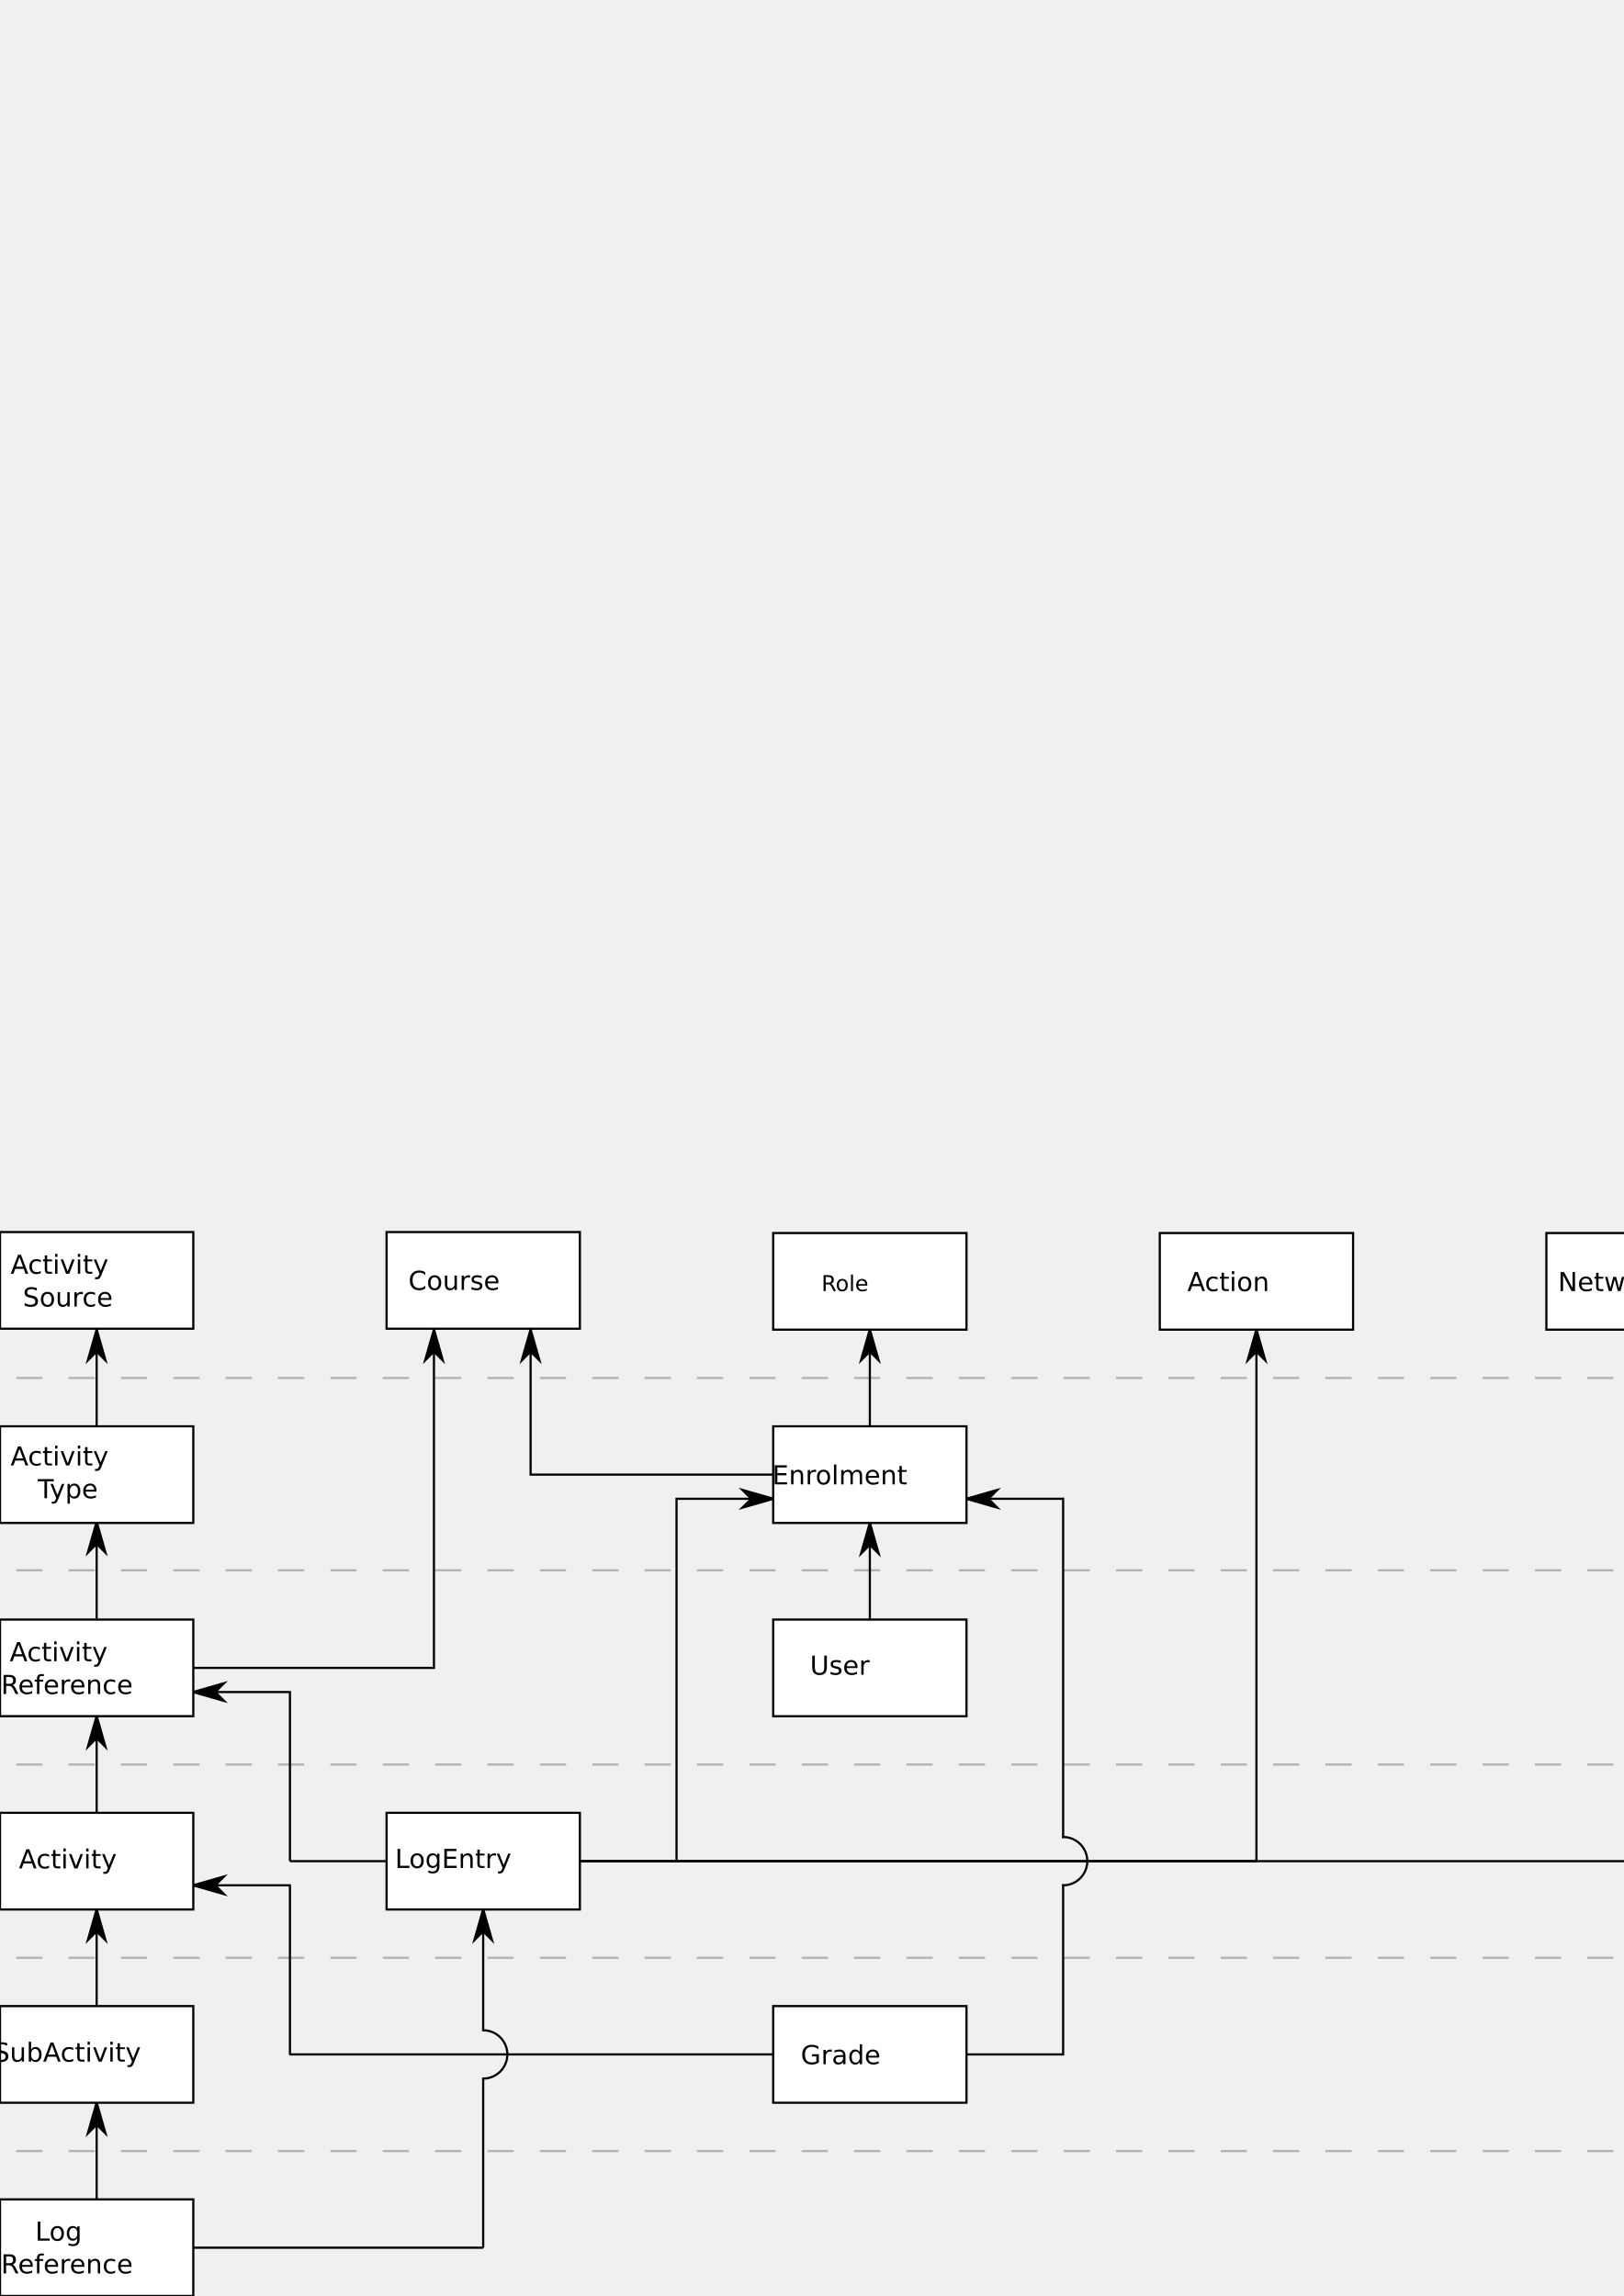
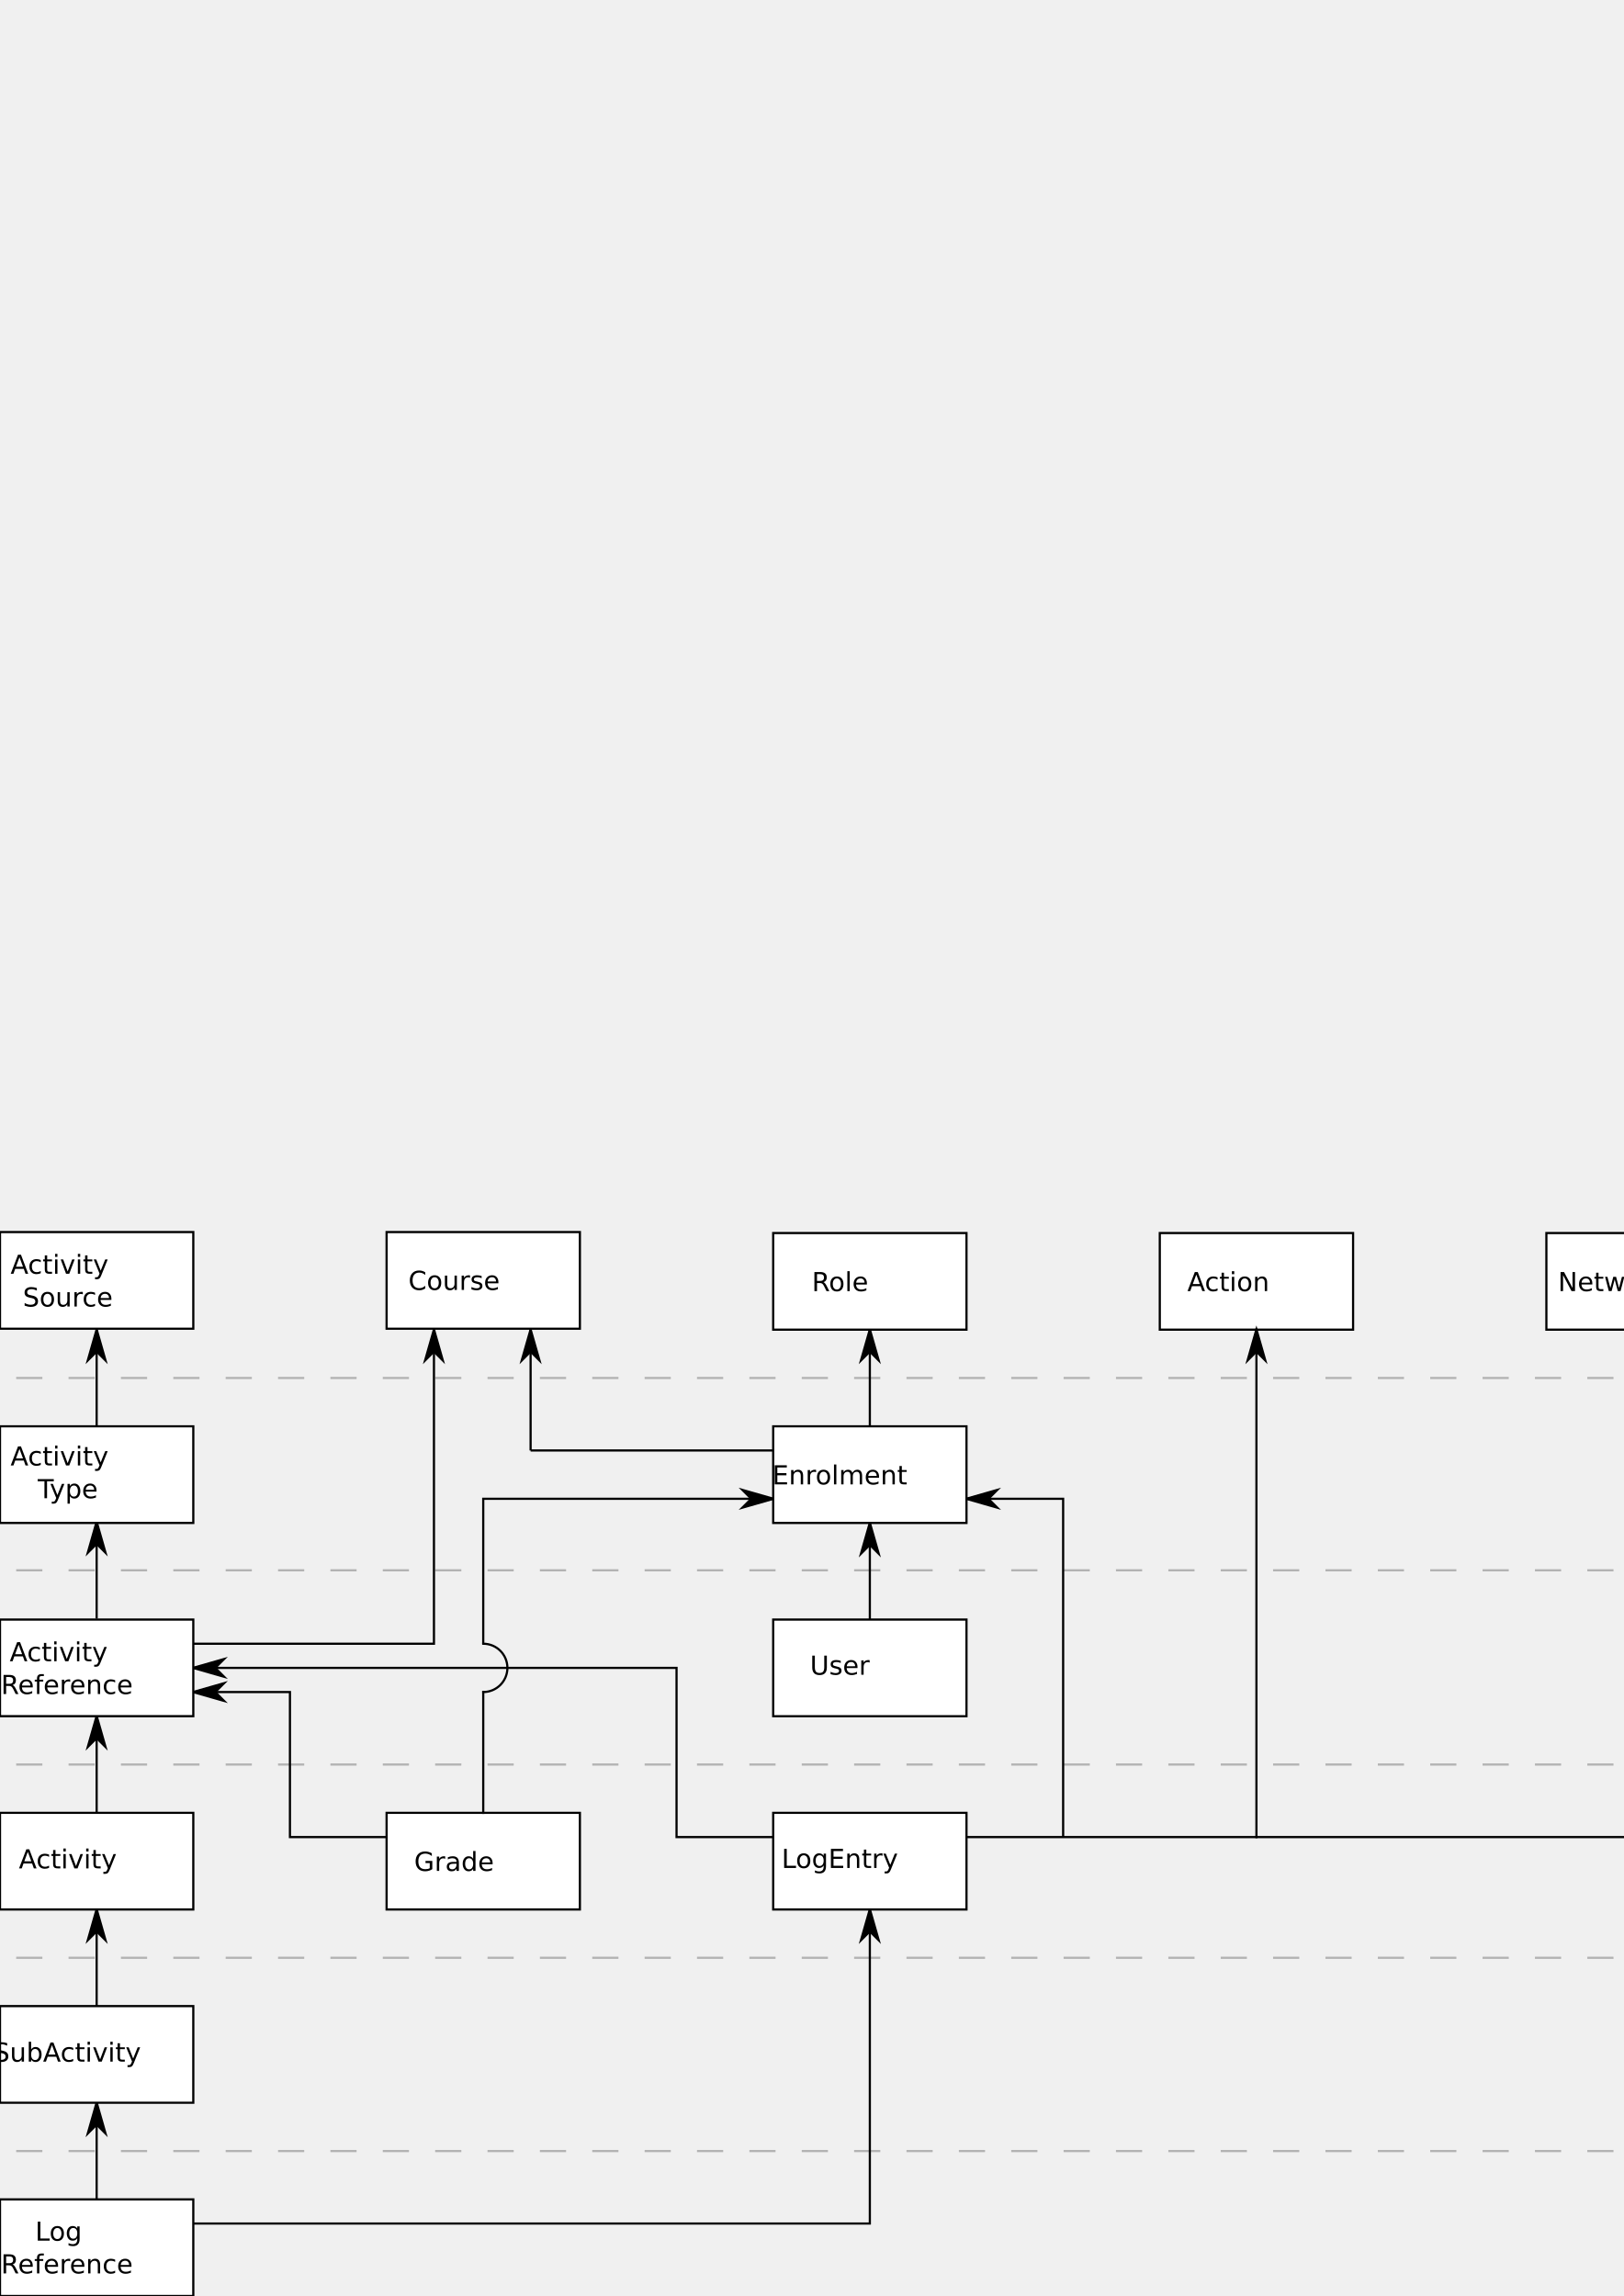
<svg xmlns="http://www.w3.org/2000/svg" width="744.094" height="1052.362" id="svg2" version="1.1">
  <defs id="defs4">
    <marker style="overflow:visible" id="marker7229" refX="0" refY="0" orient="auto">
      <g id="g7231" style="fill:#000000;stroke:#000000;stroke-opacity:1;fill-opacity:1" transform="translate(-13,0)">
        <circle id="circle7233" r="0.8" cy="0" cx="3" style="stroke:#000000;stroke-opacity:1;fill:#000000;fill-opacity:1" />
        <circle id="circle7235" r="0.8" cy="0" cx="6.5" style="stroke:#000000;stroke-opacity:1;fill:#000000;fill-opacity:1" />
        <circle id="circle7237" r="0.8" cy="0" cx="10" style="stroke:#000000;stroke-opacity:1;fill:#000000;fill-opacity:1" />
      </g>
    </marker>
    <marker style="overflow:visible" id="marker6846" refX="0" refY="0" orient="auto">
      <g id="g6848" style="fill:#000000;stroke:#000000;stroke-opacity:1;fill-opacity:1" transform="translate(-13,0)">
        <circle id="circle6850" r="0.8" cy="0" cx="3" style="stroke:#000000;stroke-opacity:1;fill:#000000;fill-opacity:1" />
        <circle id="circle6852" r="0.8" cy="0" cx="6.5" style="stroke:#000000;stroke-opacity:1;fill:#000000;fill-opacity:1" />
        <circle id="circle6854" r="0.8" cy="0" cx="10" style="stroke:#000000;stroke-opacity:1;fill:#000000;fill-opacity:1" />
      </g>
    </marker>
    <marker style="overflow:visible" id="InfiniteLineStart" refX="0" refY="0" orient="auto">
      <g id="g6574" style="fill:#000000;stroke:#000000;stroke-opacity:1;fill-opacity:1" transform="translate(-13,0)">
        <circle id="circle6576" r="0.8" cy="0" cx="3" style="stroke:#000000;stroke-opacity:1;fill:#000000;fill-opacity:1" />
        <circle id="circle6578" r="0.8" cy="0" cx="6.5" style="stroke:#000000;stroke-opacity:1;fill:#000000;fill-opacity:1" />
        <circle id="circle6580" r="0.8" cy="0" cx="10" style="stroke:#000000;stroke-opacity:1;fill:#000000;fill-opacity:1" />
      </g>
    </marker>
    <marker orient="auto" refY="0.0" refX="0.0" id="Arrow1Lend" style="overflow:visible;">
      <path id="path4468" d="M 0.0,0.0 L 5.0,-5.0 L -12.5,0.0 L 5.0,5.0 L 0.0,0.0 z " style="fill-rule:evenodd;stroke:#000000;stroke-width:1.0pt;" transform="scale(0.8) rotate(180) translate(12.5,0)" />
    </marker>
    <marker orient="auto" refY="0.0" refX="0.0" id="Arrow1Lstart" style="overflow:visible">
      <path id="path4465" d="M 0.0,0.0 L 5.0,-5.0 L -12.5,0.0 L 5.0,5.0 L 0.0,0.0 z " style="fill-rule:evenodd;stroke:#000000;stroke-width:1.0pt" transform="scale(0.8) translate(12.5,0)" />
    </marker>
    <marker orient="auto" refY="0" refX="0" id="Arrow1Lstart-2" style="overflow:visible">
      <path id="path4465-1" d="M 0,0 5,-5 -12.5,0 5,5 0,0 z" style="fill-rule:evenodd;stroke:#000000;stroke-width:1pt" transform="matrix(0.8,0,0,0.8,10,0)" />
    </marker>
    <marker orient="auto" refY="0" refX="0" id="Arrow1Lstart-5" style="overflow:visible">
      <path id="path4465-2" d="M 0,0 5,-5 -12.5,0 5,5 0,0 z" style="fill-rule:evenodd;stroke:#000000;stroke-width:1pt" transform="matrix(0.8,0,0,0.8,10,0)" />
    </marker>
    <marker orient="auto" refY="0" refX="0" id="Arrow1Lstart-9" style="overflow:visible">
      <path id="path4465-3" d="M 0,0 5,-5 -12.5,0 5,5 0,0 z" style="fill-rule:evenodd;stroke:#000000;stroke-width:1pt" transform="matrix(0.8,0,0,0.8,10,0)" />
    </marker>
    <marker orient="auto" refY="0" refX="0" id="Arrow1Lstart-1" style="overflow:visible">
      <path id="path4465-8" d="M 0,0 5,-5 -12.5,0 5,5 0,0 z" style="fill-rule:evenodd;stroke:#000000;stroke-width:1pt" transform="matrix(0.8,0,0,0.8,10,0)" />
    </marker>
    <marker orient="auto" refY="0" refX="0" id="Arrow1Lstart-6" style="overflow:visible">
      <path id="path4465-32" d="M 0,0 5,-5 -12.5,0 5,5 0,0 z" style="fill-rule:evenodd;stroke:#000000;stroke-width:1pt" transform="matrix(0.8,0,0,0.8,10,0)" />
    </marker>
    <marker orient="auto" refY="0" refX="0" id="Arrow1Lstart-16" style="overflow:visible">
      <path id="path4465-6" d="M 0,0 5,-5 -12.5,0 5,5 0,0 z" style="fill-rule:evenodd;stroke:#000000;stroke-width:1pt" transform="matrix(0.8,0,0,0.8,10,0)" />
    </marker>
    <marker orient="auto" refY="0" refX="0" id="Arrow1Lend-1" style="overflow:visible">
      <path id="path4468-4" d="M 0,0 5,-5 -12.5,0 5,5 0,0 z" style="fill-rule:evenodd;stroke:#000000;stroke-width:1pt" transform="matrix(-0.8,0,0,-0.8,-10,0)" />
    </marker>
    <marker orient="auto" refY="0" refX="0" id="Arrow1Lstart-69" style="overflow:visible">
      <path id="path4465-7" d="M 0,0 5,-5 -12.5,0 5,5 0,0 z" style="fill-rule:evenodd;stroke:#000000;stroke-width:1pt" transform="matrix(0.8,0,0,0.8,10,0)" />
    </marker>
    <marker orient="auto" refY="0" refX="0" id="Arrow1Lstart-16-8" style="overflow:visible">
      <path id="path4465-6-4" d="M 0,0 5,-5 -12.5,0 5,5 0,0 z" style="fill-rule:evenodd;stroke:#000000;stroke-width:1pt" transform="matrix(0.8,0,0,0.8,10,0)" />
    </marker>
    <marker orient="auto" refY="0" refX="0" id="Arrow1Lend-1-8" style="overflow:visible">
      <path id="path4468-4-3" d="M 0,0 5,-5 -12.5,0 5,5 0,0 z" style="fill-rule:evenodd;stroke:#000000;stroke-width:1pt" transform="matrix(-0.8,0,0,-0.8,-10,0)" />
    </marker>
    <marker orient="auto" refY="0" refX="0" id="Arrow1Lstart-16-8-3" style="overflow:visible">
      <path id="path4465-6-4-3" d="M 0,0 5,-5 -12.5,0 5,5 0,0 Z" style="fill-rule:evenodd;stroke:#000000;stroke-width:1pt" transform="matrix(0.8,0,0,0.8,10,0)" />
    </marker>
    <marker orient="auto" refY="0" refX="0" id="Arrow1Lend-1-8-3" style="overflow:visible">
      <path id="path4468-4-3-9" d="M 0,0 5,-5 -12.5,0 5,5 0,0 Z" style="fill-rule:evenodd;stroke:#000000;stroke-width:1pt" transform="matrix(-0.8,0,0,-0.8,-10,0)" />
    </marker>
    <marker orient="auto" refY="0" refX="0" id="Arrow1Lend-7" style="overflow:visible">
      <path id="path4468-2" d="M 0,0 5,-5 -12.5,0 5,5 0,0 Z" style="fill-rule:evenodd;stroke:#000000;stroke-width:1pt" transform="matrix(-0.8,0,0,-0.8,-10,0)" />
    </marker>
    <marker orient="auto" refY="0" refX="0" id="Arrow1Lstart-3" style="overflow:visible">
      <path id="path4465-30" d="M 0,0 5,-5 -12.5,0 5,5 0,0 Z" style="fill-rule:evenodd;stroke:#000000;stroke-width:1pt" transform="matrix(0.8,0,0,0.8,10,0)" />
    </marker>
    <marker orient="auto" refY="0" refX="0" id="Arrow1Lstart-16-8-7" style="overflow:visible">
      <path id="path4465-6-4-8" d="M 0,0 5,-5 -12.5,0 5,5 0,0 Z" style="fill-rule:evenodd;stroke:#000000;stroke-width:1pt" transform="matrix(0.8,0,0,0.8,10,0)" />
    </marker>
    <marker orient="auto" refY="0" refX="0" id="Arrow1Lend-1-7" style="overflow:visible">
      <path id="path4468-4-2" d="M 0,0 5,-5 -12.5,0 5,5 0,0 Z" style="fill-rule:evenodd;stroke:#000000;stroke-width:1pt" transform="matrix(-0.8,0,0,-0.8,-10,0)" />
    </marker>
    <marker orient="auto" refY="0" refX="0" id="Arrow1Lend-1-8-0" style="overflow:visible">
      <path id="path4468-4-3-1" d="M 0,0 5,-5 -12.5,0 5,5 0,0 Z" style="fill-rule:evenodd;stroke:#000000;stroke-width:1pt" transform="matrix(-0.8,0,0,-0.8,-10,0)" />
    </marker>
    <marker orient="auto" refY="0" refX="0" id="Arrow1Lend-8" style="overflow:visible">
      <path id="path4468-3" d="M 0,0 5,-5 -12.5,0 5,5 0,0 Z" style="fill-rule:evenodd;stroke:#000000;stroke-width:1pt" transform="matrix(-0.8,0,0,-0.8,-10,0)" />
    </marker>
    <marker orient="auto" refY="0" refX="0" id="Arrow1Lend-80" style="overflow:visible">
      <path id="path4468-31" d="M 0,0 5,-5 -12.5,0 5,5 0,0 Z" style="fill-rule:evenodd;stroke:#000000;stroke-width:1pt" transform="matrix(-0.8,0,0,-0.8,-10,0)" />
    </marker>
    <marker orient="auto" refY="0" refX="0" id="Arrow1Lend-6" style="overflow:visible">
      <path id="path4468-0" d="M 0,0 5,-5 -12.5,0 5,5 0,0 Z" style="fill-rule:evenodd;stroke:#000000;stroke-width:1pt" transform="matrix(-0.8,0,0,-0.8,-10,0)" />
    </marker>
    <marker orient="auto" refY="0" refX="0" id="Arrow1Lend-76" style="overflow:visible">
      <path id="path4468-9" d="M 0,0 5,-5 -12.5,0 5,5 0,0 Z" style="fill-rule:evenodd;stroke:#000000;stroke-width:1pt" transform="matrix(-0.8,0,0,-0.8,-10,0)" />
    </marker>
    <marker orient="auto" refY="0" refX="0" id="Arrow1Lend-805" style="overflow:visible">
      <path id="path4468-8" d="M 0,0 5,-5 -12.5,0 5,5 0,0 Z" style="fill-rule:evenodd;stroke:#000000;stroke-width:1pt" transform="matrix(-0.8,0,0,-0.8,-10,0)" />
    </marker>
    <marker orient="auto" refY="0" refX="0" id="Arrow1Lend-2" style="overflow:visible">
      <path id="path4468-45" d="M 0,0 5,-5 -12.5,0 5,5 0,0 Z" style="fill-rule:evenodd;stroke:#000000;stroke-width:1pt" transform="matrix(-0.8,0,0,-0.8,-10,0)" />
    </marker>
  </defs>
  <g id="layer1" transform="translate(0,-2.5390623e-6)">
    <flowRoot xml:space="preserve" id="flowRoot8780" style="fill:black;stroke:none;stroke-opacity:1;stroke-width:1px;stroke-linejoin:miter;stroke-linecap:butt;fill-opacity:1;font-family:Bitstream Vera Sans;font-style:normal;font-weight:normal;font-size:12px;line-height:125%;letter-spacing:0px;word-spacing:0px;-inkscape-font-specification:Bitstream Vera Sans;font-stretch:normal;font-variant:normal;text-anchor:middle;text-align:center">
      <flowRegion id="flowRegion8782">
        <rect id="rect8784" width="555" height="200.714" x="-32.143" y="338.791" />
      </flowRegion>
      <flowPara id="flowPara8786" />
    </flowRoot>
    <path style="fill:none;fill-rule:evenodd;stroke:#b3b3b3;stroke-width:1;stroke-linecap:butt;stroke-linejoin:miter;stroke-opacity:1;stroke-miterlimit:4;stroke-dasharray:12,12;stroke-dashoffset:0" d="m -88.583,631.594 885.827,0" id="path7221" />
    <path style="fill:none;fill-rule:evenodd;stroke:#000000;stroke-width:0.999;stroke-linecap:butt;stroke-linejoin:miter;stroke-miterlimit:4;stroke-dasharray:none;stroke-opacity:1;marker-end:url(#Arrow1Lend-805)" d="m 398.622,653.74 0,-44.291" id="path4079-6" />
-     <path style="fill:none;fill-rule:evenodd;stroke:#000000;stroke-width:1px;stroke-linecap:butt;stroke-linejoin:miter;stroke-opacity:1;marker-end:url(#Arrow1Lend)" d="m 354.331,675.886 -111.171,0 0,-66.437" id="path6166" />
    <path style="fill:none;fill-rule:evenodd;stroke:#b3b3b3;stroke-width:1;stroke-linecap:butt;stroke-linejoin:miter;stroke-opacity:1;stroke-miterlimit:4;stroke-dasharray:12,12;stroke-dashoffset:0" d="m -88.583,808.76 885.827,0" id="path7217" />
-     <path style="fill:none;fill-rule:evenodd;stroke:#000000;stroke-width:1px;stroke-linecap:butt;stroke-linejoin:miter;stroke-opacity:1;marker-end:url(#Arrow1Lend)" d="m 265.748,853.051 310.039,0 0,-243.602" id="path6312" />
    <g id="g3284" transform="translate(354.3307,-110.7284)">
      <rect y="675.886" x="-2.7485351e-06" height="44.291" width="88.583" id="rect3033-3-5" style="fill:#ffffff;fill-opacity:1;fill-rule:nonzero;stroke:#000000;stroke-width:0.999;stroke-linecap:round;stroke-miterlimit:4;stroke-dasharray:none;stroke-dashoffset:0;stroke-opacity:1" />
-       <text id="text2989" y="702.505" x="43.998" style="font-style:normal;font-variant:normal;font-weight:normal;font-stretch:normal;font-size:10px;line-height:125%;font-family:'Bitstream Vera Sans';-inkscape-font-specification:'Bitstream Vera Sans';text-align:center;letter-spacing:0px;word-spacing:0px;text-anchor:middle;fill:#000000;fill-opacity:1;stroke:none" xml:space="preserve">
+       <text id="text2989" y="702.505" x="43.998" style="font-style:normal;font-variant:normal;font-weight:normal;font-stretch:normal;font-size:12px;line-height:125%;font-family:'Bitstream Vera Sans';-inkscape-font-specification:'Bitstream Vera Sans';text-align:center;letter-spacing:0px;word-spacing:0px;text-anchor:middle;fill:#000000;fill-opacity:1;stroke:none" xml:space="preserve">
        <tspan y="702.505" x="43.998" id="tspan2991">Role</tspan>
      </text>
    </g>
    <g id="g3970" transform="translate(738.2421,-567.1903)">
      <rect y="1132.348" x="-206.746" height="44.291" width="88.583" id="rect3033-3-5-3" style="fill:#ffffff;fill-opacity:1;fill-rule:nonzero;stroke:#000000;stroke-width:0.999;stroke-linecap:round;stroke-miterlimit:4;stroke-dasharray:none;stroke-dashoffset:0;stroke-opacity:1" />
      <text id="text3834" y="1158.967" x="-161.986" style="font-style:normal;font-variant:normal;font-weight:normal;font-stretch:normal;font-size:12px;line-height:125%;font-family:'Bitstream Vera Sans';-inkscape-font-specification:'Bitstream Vera Sans';text-align:center;letter-spacing:0px;word-spacing:0px;text-anchor:middle;fill:#000000;fill-opacity:1;stroke:none;stroke-width:1px;stroke-linecap:butt;stroke-linejoin:miter;stroke-opacity:1" xml:space="preserve">
        <tspan y="1158.967" x="-161.986" id="tspan3836">Action</tspan>
      </text>
    </g>
    <path style="fill:none;fill-rule:evenodd;stroke:#000000;stroke-width:0.999;stroke-linecap:butt;stroke-linejoin:miter;stroke-miterlimit:4;stroke-dasharray:none;stroke-opacity:1;marker-end:url(#Arrow1Lend)" d="m 44.291,653.74 0,-44.291" id="path4079" />
    <g id="g4026" transform="translate(-88.58267,-133.3169)">
      <rect y="698.031" x="88.583" height="44.291" width="88.583" id="rect3033-3-5-3-1" style="fill:#ffffff;fill-opacity:1;fill-rule:nonzero;stroke:#000000;stroke-width:0.999;stroke-linecap:round;stroke-miterlimit:4;stroke-dasharray:none;stroke-dashoffset:0;stroke-opacity:1" />
      <text id="text3848" y="717.151" x="133.006" style="font-style:normal;font-variant:normal;font-weight:normal;font-stretch:normal;font-size:12px;line-height:125%;font-family:'Bitstream Vera Sans';-inkscape-font-specification:'Bitstream Vera Sans';text-align:center;letter-spacing:0px;word-spacing:0px;text-anchor:middle;fill:#000000;fill-opacity:1;stroke:none;stroke-width:1px;stroke-linecap:butt;stroke-linejoin:miter;stroke-opacity:1" xml:space="preserve">
        <tspan id="tspan3852" y="717.151" x="133.006">Activity</tspan>
        <tspan id="tspan3995" y="732.151" x="133.006">Source</tspan>
      </text>
    </g>
    <path style="fill:none;fill-rule:evenodd;stroke:#b3b3b3;stroke-width:1;stroke-linecap:butt;stroke-linejoin:miter;stroke-opacity:1;stroke-miterlimit:4;stroke-dasharray:12,12;stroke-dashoffset:0" d="m -88.583,719.734 885.827,0" id="path7219" />
    <path style="fill:none;fill-rule:evenodd;stroke:#000000;stroke-width:0.999;stroke-linecap:butt;stroke-linejoin:miter;stroke-miterlimit:4;stroke-dasharray:none;stroke-opacity:1;marker-end:url(#Arrow1Lend-8)" d="m 44.291,741.88 0,-44.291" id="path4079-2" />
    <g id="g4020" transform="translate(-88.58267,-132.8741)">
      <rect y="786.614" x="88.583" height="44.291" width="88.583" id="rect3033-3-5-3-4" style="fill:#ffffff;fill-opacity:1;fill-rule:nonzero;stroke:#000000;stroke-width:0.999;stroke-linecap:round;stroke-miterlimit:4;stroke-dasharray:none;stroke-dashoffset:0;stroke-opacity:1" />
      <text id="text3842" y="804.57" x="133.006" style="font-style:normal;font-variant:normal;font-weight:normal;font-stretch:normal;font-size:12px;line-height:125%;font-family:'Bitstream Vera Sans';-inkscape-font-specification:'Bitstream Vera Sans';text-align:center;letter-spacing:0px;word-spacing:0px;text-anchor:middle;fill:#000000;fill-opacity:1;stroke:none;stroke-width:1px;stroke-linecap:butt;stroke-linejoin:miter;stroke-opacity:1" xml:space="preserve">
        <tspan id="tspan3846" y="804.57" x="133.006">Activity</tspan>
        <tspan id="tspan3997" y="819.57" x="133.006">Type</tspan>
      </text>
    </g>
    <path style="fill:none;fill-rule:evenodd;stroke:#b3b3b3;stroke-width:1;stroke-linecap:butt;stroke-linejoin:miter;stroke-opacity:1;stroke-miterlimit:4;stroke-dasharray:12,12;stroke-dashoffset:0" d="m -88.583,985.925 885.827,0" id="path7213" />
    <path style="fill:none;fill-rule:evenodd;stroke:#000000;stroke-width:0.999;stroke-linecap:butt;stroke-linejoin:miter;stroke-miterlimit:4;stroke-dasharray:none;stroke-opacity:1;marker-end:url(#Arrow1Lend-76)" d="m 44.291,1008.071 0,-44.291" id="path4079-28" />
    <g id="g4003" transform="translate(-265.748,398.6221)">
      <rect y="609.449" x="265.748" height="44.291" width="88.583" id="rect3033-3-5-3-2" style="fill:#ffffff;fill-opacity:1;fill-rule:nonzero;stroke:#000000;stroke-width:0.999;stroke-linecap:round;stroke-miterlimit:4;stroke-dasharray:none;stroke-dashoffset:0;stroke-opacity:1" />
      <text id="text3874" y="628.384" x="309.77" style="font-style:normal;font-variant:normal;font-weight:normal;font-stretch:normal;font-size:12px;line-height:125%;font-family:'Bitstream Vera Sans';-inkscape-font-specification:'Bitstream Vera Sans';text-align:center;letter-spacing:0px;word-spacing:0px;text-anchor:middle;fill:#000000;fill-opacity:1;stroke:none;stroke-width:1px;stroke-linecap:butt;stroke-linejoin:miter;stroke-opacity:1" xml:space="preserve">
        <tspan y="628.384" x="309.77" id="tspan3876">Log</tspan>
        <tspan id="tspan4001" y="643.384" x="309.77">Reference</tspan>
      </text>
    </g>
    <path style="fill:none;fill-rule:evenodd;stroke:#000000;stroke-width:0.999;stroke-linecap:butt;stroke-linejoin:miter;stroke-miterlimit:4;stroke-dasharray:none;stroke-opacity:1;marker-end:url(#Arrow1Lend-80)" d="m 44.291,830.905 0,-44.291" id="path4079-7" />
-     <path style="fill:none;fill-rule:evenodd;stroke:#000000;stroke-width:1px;stroke-linecap:butt;stroke-linejoin:miter;stroke-opacity:1;marker-end:url(#Arrow1Lend)" d="m 88.583,764.468 110.285,0 0,-155.02" id="path6164" />
-     <g id="g4015" transform="translate(88.58269,132.874)">
+     <g id="g4015" transform="translate(-88.58267,44.29138)">
      <rect y="786.614" x="265.748" height="44.291" width="88.583" id="rect3033-3-5-3-8" style="fill:#ffffff;fill-opacity:1;fill-rule:nonzero;stroke:#000000;stroke-width:0.999;stroke-linecap:round;stroke-miterlimit:4;stroke-dasharray:none;stroke-dashoffset:0;stroke-opacity:1" />
      <text id="text3886" y="813.233" x="310.022" style="font-style:normal;font-variant:normal;font-weight:normal;font-stretch:normal;font-size:12px;line-height:125%;font-family:'Bitstream Vera Sans';-inkscape-font-specification:'Bitstream Vera Sans';text-align:center;letter-spacing:0px;word-spacing:0px;text-anchor:middle;fill:#000000;fill-opacity:1;stroke:none;stroke-width:1px;stroke-linecap:butt;stroke-linejoin:miter;stroke-opacity:1" xml:space="preserve">
        <tspan y="813.233" x="310.022" id="tspan3888">Grade</tspan>
      </text>
    </g>
    <path style="fill:none;fill-rule:evenodd;stroke:#000000;stroke-width:0.999;stroke-linecap:butt;stroke-linejoin:miter;stroke-miterlimit:4;stroke-dasharray:none;stroke-opacity:1;marker-end:url(#Arrow1Lend-2)" d="m 398.622,742.323 0,-44.291" id="path4079-0" />
-     <path style="fill:none;fill-rule:evenodd;stroke:#000000;stroke-width:1px;stroke-linecap:butt;stroke-linejoin:miter;stroke-opacity:1;marker-end:url(#Arrow1Lend)" d="m 265.748,853.051 487.205,0 0,-243.602" id="path6314" />
-     <g id="g3980" transform="translate(384.0018,-530.9139)">
-       <rect y="1095.628" x="-206.836" height="44.291" width="88.583" id="rect3033-3-5-3-865" style="fill:#ffffff;fill-opacity:1;fill-rule:nonzero;stroke:#000000;stroke-width:0.999;stroke-linecap:round;stroke-miterlimit:4;stroke-dasharray:none;stroke-dashoffset:0;stroke-opacity:1" />
-       <text id="text3858" y="1122.142" x="-162.563" style="font-style:normal;font-variant:normal;font-weight:normal;font-stretch:normal;font-size:12px;line-height:125%;font-family:'Bitstream Vera Sans';-inkscape-font-specification:'Bitstream Vera Sans';text-align:center;letter-spacing:0px;word-spacing:0px;text-anchor:middle;fill:#000000;fill-opacity:1;stroke:none;stroke-width:1px;stroke-linecap:butt;stroke-linejoin:miter;stroke-opacity:1" xml:space="preserve">
-         <tspan y="1122.142" x="-162.563" id="tspan3860">Course</tspan>
-       </text>
-     </g>
    <g id="g3965" transform="translate(890.2095,-398.6221)">
      <rect y="963.779" x="-181.548" height="44.291" width="88.583" id="rect3033-3-5-3-56" style="fill:#ffffff;fill-opacity:1;fill-rule:nonzero;stroke:#000000;stroke-width:0.999;stroke-linecap:round;stroke-miterlimit:4;stroke-dasharray:none;stroke-dashoffset:0;stroke-opacity:1" />
      <text id="text3870" y="990.399" x="-137.822" style="font-style:normal;font-variant:normal;font-weight:normal;font-stretch:normal;font-size:12px;line-height:125%;font-family:'Bitstream Vera Sans';-inkscape-font-specification:'Bitstream Vera Sans';text-align:center;letter-spacing:0px;word-spacing:0px;text-anchor:middle;fill:#000000;fill-opacity:1;stroke:none;stroke-width:1px;stroke-linecap:butt;stroke-linejoin:miter;stroke-opacity:1" xml:space="preserve">
        <tspan y="990.399" x="-137.822" id="tspan3872">Network</tspan>
      </text>
    </g>
    <path style="fill:none;fill-rule:evenodd;stroke:#b3b3b3;stroke-width:1;stroke-linecap:butt;stroke-linejoin:miter;stroke-opacity:1;stroke-miterlimit:4;stroke-dasharray:12,12;stroke-dashoffset:0" d="m -88.583,897.342 885.827,0" id="path7215" />
    <path style="fill:none;fill-rule:evenodd;stroke:#000000;stroke-width:0.999;stroke-linecap:butt;stroke-linejoin:miter;stroke-miterlimit:4;stroke-dasharray:none;stroke-opacity:1;marker-end:url(#Arrow1Lend-6)" d="m 44.291,919.488 0,-44.291" id="path4079-4" />
    <g id="g3990" transform="translate(185.5564,-150.3368)">
      <rect y="1069.825" x="-185.556" height="44.291" width="88.583" id="rect3033-3-5-3-82" style="fill:#ffffff;fill-opacity:1;fill-rule:nonzero;stroke:#000000;stroke-width:0.999;stroke-linecap:round;stroke-miterlimit:4;stroke-dasharray:none;stroke-dashoffset:0;stroke-opacity:1" />
      <text id="text3854" y="1095.281" x="-141.482" style="font-style:normal;font-variant:normal;font-weight:normal;font-stretch:normal;font-size:12px;line-height:125%;font-family:'Bitstream Vera Sans';-inkscape-font-specification:'Bitstream Vera Sans';text-align:center;letter-spacing:0px;word-spacing:0px;text-anchor:middle;fill:#000000;fill-opacity:1;stroke:none;stroke-width:1px;stroke-linecap:butt;stroke-linejoin:miter;stroke-opacity:1" xml:space="preserve">
        <tspan y="1095.281" x="-141.482" id="tspan3856">SubActivity</tspan>
      </text>
    </g>
    <text xml:space="preserve" style="font-style:normal;font-variant:normal;font-weight:normal;font-stretch:normal;font-size:12px;line-height:125%;font-family:'Bitstream Vera Sans';-inkscape-font-specification:'Bitstream Vera Sans';text-align:center;letter-spacing:0px;word-spacing:0px;text-anchor:middle;fill:#000000;fill-opacity:1;stroke:none;stroke-width:1px;stroke-linecap:butt;stroke-linejoin:miter;stroke-opacity:1" x="-132.892" y="591.334" id="text3886-3">
      <tspan id="tspan3888-0" x="-132.892" y="591.334">Level 0</tspan>
    </text>
    <text xml:space="preserve" style="font-style:normal;font-variant:normal;font-weight:normal;font-stretch:normal;font-size:12px;line-height:125%;font-family:'Bitstream Vera Sans';-inkscape-font-specification:'Bitstream Vera Sans';text-align:center;letter-spacing:0px;word-spacing:0px;text-anchor:middle;fill:#000000;fill-opacity:1;stroke:none;stroke-width:1px;stroke-linecap:butt;stroke-linejoin:miter;stroke-opacity:1" x="-132.892" y="680.36" id="text3886-3-9">
      <tspan id="tspan3888-0-9" x="-132.892" y="680.36">Level 1</tspan>
    </text>
    <text xml:space="preserve" style="font-style:normal;font-variant:normal;font-weight:normal;font-stretch:normal;font-size:12px;line-height:125%;font-family:'Bitstream Vera Sans';-inkscape-font-specification:'Bitstream Vera Sans';text-align:center;letter-spacing:0px;word-spacing:0px;text-anchor:middle;fill:#000000;fill-opacity:1;stroke:none;stroke-width:1px;stroke-linecap:butt;stroke-linejoin:miter;stroke-opacity:1" x="-132.859" y="768.942" id="text3886-3-0">
      <tspan id="tspan3888-0-7" x="-132.859" y="768.942">Level 2</tspan>
    </text>
    <text xml:space="preserve" style="font-style:normal;font-variant:normal;font-weight:normal;font-stretch:normal;font-size:12px;line-height:125%;font-family:'Bitstream Vera Sans';-inkscape-font-specification:'Bitstream Vera Sans';text-align:center;letter-spacing:0px;word-spacing:0px;text-anchor:middle;fill:#000000;fill-opacity:1;stroke:none;stroke-width:1px;stroke-linecap:butt;stroke-linejoin:miter;stroke-opacity:1" x="-132.892" y="857.525" id="text3886-3-2">
      <tspan id="tspan3888-0-1" x="-132.892" y="857.525">Level 3</tspan>
    </text>
    <text xml:space="preserve" style="font-style:normal;font-variant:normal;font-weight:normal;font-stretch:normal;font-size:12px;line-height:125%;font-family:'Bitstream Vera Sans';-inkscape-font-specification:'Bitstream Vera Sans';text-align:center;letter-spacing:0px;word-spacing:0px;text-anchor:middle;fill:#000000;fill-opacity:1;stroke:none;stroke-width:1px;stroke-linecap:butt;stroke-linejoin:miter;stroke-opacity:1" x="-132.892" y="946.107" id="text3886-3-29">
      <tspan id="tspan3888-0-72" x="-132.892" y="946.107">Level 4</tspan>
    </text>
    <text xml:space="preserve" style="font-style:normal;font-variant:normal;font-weight:normal;font-stretch:normal;font-size:12px;line-height:125%;font-family:'Bitstream Vera Sans';-inkscape-font-specification:'Bitstream Vera Sans';text-align:center;letter-spacing:0px;word-spacing:0px;text-anchor:middle;fill:#000000;fill-opacity:1;stroke:none;stroke-width:1px;stroke-linecap:butt;stroke-linejoin:miter;stroke-opacity:1" x="-132.892" y="1034.69" id="text3886-3-4">
      <tspan id="tspan3888-0-18" x="-132.892" y="1034.69">Level 5</tspan>
    </text>
-     <path style="fill:none;fill-rule:evenodd;stroke:#000000;stroke-width:1px;stroke-linecap:butt;stroke-linejoin:bevel;stroke-opacity:1" d="m 88.583,1030.216 132.874,0" id="path7201" />
-     <path style="fill:none;fill-rule:evenodd;stroke:#000000;stroke-width:1px;stroke-linecap:butt;stroke-linejoin:miter;stroke-opacity:1;marker-end:url(#Arrow1Lend)" d="m 487.205,686.959 -44.291,0" id="path7207" />
-     <path style="fill:none;fill-rule:evenodd;stroke:#000000;stroke-width:1px;stroke-linecap:butt;stroke-linejoin:miter;stroke-opacity:1;marker-end:url(#Arrow1Lend)" d="m 310.039,853.051 0,-166.093 44.291,1e-5" id="path7227" />
-     <g id="g3975" transform="translate(572.8538,-462.1212)">
-       <rect y="1115.861" x="-218.523" height="44.291" width="88.583" id="rect3033-3-5-3-86" style="fill:#ffffff;fill-opacity:1;fill-rule:nonzero;stroke:#000000;stroke-width:0.999;stroke-linecap:round;stroke-miterlimit:4;stroke-dasharray:none;stroke-dashoffset:0;stroke-opacity:1" />
-       <text id="text3882" y="1142.481" x="-174.674" style="font-style:normal;font-variant:normal;font-weight:normal;font-stretch:normal;font-size:12px;line-height:125%;font-family:'Bitstream Vera Sans';-inkscape-font-specification:'Bitstream Vera Sans';text-align:center;letter-spacing:0px;word-spacing:0px;text-anchor:middle;fill:#000000;fill-opacity:1;stroke:none;stroke-width:1px;stroke-linecap:butt;stroke-linejoin:miter;stroke-opacity:1" xml:space="preserve">
-         <tspan y="1142.481" x="-174.674" id="tspan3884">Enrolment</tspan>
-       </text>
-     </g>
-     <path style="fill:none;fill-rule:evenodd;stroke:#000000;stroke-width:1px;stroke-linecap:round;stroke-linejoin:bevel;stroke-opacity:1" d="m 354.331,941.634 -221.457,0 0,-77.51" id="path7209" />
-     <path style="fill:none;fill-rule:evenodd;stroke:#000000;stroke-width:1px;stroke-linecap:butt;stroke-linejoin:miter;stroke-opacity:1;marker-end:url(#Arrow1Lend)" d="m 132.874,864.124 -44.291,0" id="path7211" />
    <g id="g3985" transform="translate(171.7398,-292.7314)">
      <rect y="1123.637" x="-171.74" height="44.291" width="88.583" id="rect3033-3-5-3-7" style="fill:#ffffff;fill-opacity:1;fill-rule:nonzero;stroke:#000000;stroke-width:0.999;stroke-linecap:round;stroke-miterlimit:4;stroke-dasharray:none;stroke-dashoffset:0;stroke-opacity:1" />
      <text id="text3838" y="1149.093" x="-127.317" style="font-style:normal;font-variant:normal;font-weight:normal;font-stretch:normal;font-size:12px;line-height:125%;font-family:'Bitstream Vera Sans';-inkscape-font-specification:'Bitstream Vera Sans';text-align:center;letter-spacing:0px;word-spacing:0px;text-anchor:middle;fill:#000000;fill-opacity:1;stroke:none;stroke-width:1px;stroke-linecap:butt;stroke-linejoin:miter;stroke-opacity:1" xml:space="preserve">
        <tspan y="1149.093" x="-127.317" id="tspan3840">Activity</tspan>
      </text>
    </g>
-     <path style="fill:none;fill-rule:evenodd;stroke:#000000;stroke-width:1px;stroke-linecap:butt;stroke-linejoin:miter;stroke-opacity:1" d="m 177.165,853.051 -44.291,0" id="path7223" />
-     <path style="fill:none;fill-rule:evenodd;stroke:#000000;stroke-width:1px;stroke-linecap:butt;stroke-linejoin:miter;stroke-opacity:1;marker-end:url(#Arrow1Lend)" d="m 132.874,853.051 0,-77.51 -44.291,1e-5" id="path7225" />
+     <ellipse style="color:#000000;clip-rule:nonzero;display:inline;overflow:visible;visibility:visible;opacity:1;isolation:auto;mix-blend-mode:normal;color-interpolation:sRGB;color-interpolation-filters:linearRGB;solid-color:#000000;solid-opacity:1;fill:none;fill-opacity:1;fill-rule:nonzero;stroke:#b3b3b3;stroke-width:1;stroke-linecap:round;stroke-linejoin:bevel;stroke-miterlimit:4;stroke-dasharray:12, 12;stroke-dashoffset:0;stroke-opacity:1;marker:none;marker-start:none;color-rendering:auto;image-rendering:auto;shape-rendering:auto;text-rendering:auto;enable-background:accumulate" id="path7494" cx="221.457" cy="941.634" r="5.744" />
+     <path style="color:#000000;clip-rule:nonzero;display:inline;overflow:visible;visibility:visible;opacity:1;isolation:auto;mix-blend-mode:normal;color-interpolation:sRGB;color-interpolation-filters:linearRGB;solid-color:#000000;solid-opacity:1;fill:none;fill-opacity:1;fill-rule:nonzero;stroke:#000000;stroke-width:0.999;stroke-linecap:square;stroke-linejoin:miter;stroke-miterlimit:4;stroke-dasharray:none;stroke-dashoffset:0;stroke-opacity:1;marker:none;marker-start:none;color-rendering:auto;image-rendering:auto;shape-rendering:auto;text-rendering:auto;enable-background:accumulate" id="path7553-7" d="m -753.396,221.457 a 11.073,11.073 0 0 1 -11.068,11.073 11.073,11.073 0 0 1 -11.078,-11.063" transform="matrix(0,-1,1,0,0,0)" />
+     <g id="g4064" transform="translate(608.0522,286.585)">
+       <rect y="455.738" x="-253.722" height="44.291" width="88.583" id="rect3033-3-5-3-5-0" style="fill:#ffffff;fill-opacity:1;fill-rule:nonzero;stroke:#000000;stroke-width:0.999;stroke-linecap:round;stroke-miterlimit:4;stroke-dasharray:none;stroke-dashoffset:0;stroke-opacity:1" />
+       <text id="text3862-9" y="481.009" x="-209.84" style="font-style:normal;font-variant:normal;font-weight:normal;font-stretch:normal;font-size:12px;line-height:125%;font-family:'Bitstream Vera Sans';-inkscape-font-specification:'Bitstream Vera Sans';text-align:center;letter-spacing:0px;word-spacing:0px;text-anchor:middle;fill:#000000;fill-opacity:1;stroke:none;stroke-width:1px;stroke-linecap:butt;stroke-linejoin:miter;stroke-opacity:1" xml:space="preserve">
+         <tspan y="481.009" x="-209.84" id="tspan3864-9">User</tspan>
+       </text>
+     </g>
+     <path style="fill:none;fill-rule:evenodd;stroke:#000000;stroke-width:1px;stroke-linecap:butt;stroke-linejoin:miter;stroke-opacity:1;marker-end:url(#Arrow1Lend)" d="m 88.583,753.396 110.285,0 0,-143.947" id="path4604" />
+     <path style="fill:none;fill-rule:evenodd;stroke:#000000;stroke-width:1px;stroke-linecap:butt;stroke-linejoin:miter;stroke-opacity:1;marker-end:url(#Arrow1Lend)" d="m 442.913,842.014 310.039,0 0,-232.565" id="path4651" />
+     <path style="fill:none;fill-rule:evenodd;stroke:#000000;stroke-width:1px;stroke-linecap:square;stroke-linejoin:miter;stroke-opacity:1;marker-end:url(#Arrow1Lend)" d="m 575.787,842.014 0,-232.565" id="path4653" />
+     <path style="fill:none;fill-rule:evenodd;stroke:#000000;stroke-width:1px;stroke-linecap:butt;stroke-linejoin:miter;stroke-opacity:1" d="m 354.331,664.813 -111.171,0" id="path4655" />
+     <path style="fill:none;fill-rule:evenodd;stroke:#000000;stroke-width:1px;stroke-linecap:butt;stroke-linejoin:miter;stroke-opacity:1;marker-end:url(#Arrow1Lend)" d="m 243.159,664.813 0,-55.364" id="path4657" />
+     <g id="g3980" transform="translate(384.0018,-530.9139)">
+       <rect y="1095.628" x="-206.836" height="44.291" width="88.583" id="rect3033-3-5-3-865" style="fill:#ffffff;fill-opacity:1;fill-rule:nonzero;stroke:#000000;stroke-width:0.999;stroke-linecap:round;stroke-miterlimit:4;stroke-dasharray:none;stroke-dashoffset:0;stroke-opacity:1" />
+       <text id="text3858" y="1122.142" x="-162.563" style="font-style:normal;font-variant:normal;font-weight:normal;font-stretch:normal;font-size:12px;line-height:125%;font-family:'Bitstream Vera Sans';-inkscape-font-specification:'Bitstream Vera Sans';text-align:center;letter-spacing:0px;word-spacing:0px;text-anchor:middle;fill:#000000;fill-opacity:1;stroke:none;stroke-width:1px;stroke-linecap:butt;stroke-linejoin:miter;stroke-opacity:1" xml:space="preserve">
+         <tspan y="1122.142" x="-162.563" id="tspan3860">Course</tspan>
+       </text>
+     </g>
+     <path style="fill:none;fill-rule:evenodd;stroke:#000000;stroke-width:1px;stroke-linecap:butt;stroke-linejoin:miter;stroke-opacity:1;marker-end:url(#Arrow1Lend)" d="m 487.205,842.014 0,-155.055 -44.291,1e-5" id="path4659" />
+     <path style="fill:none;fill-rule:evenodd;stroke:#000000;stroke-width:1px;stroke-linecap:butt;stroke-linejoin:miter;stroke-opacity:1;marker-end:url(#Arrow1Lend)" d="m 177.165,842.014 -44.291,0 0,-66.472 -44.291,0" id="path4665" />
+     <path style="fill:none;fill-rule:evenodd;stroke:#000000;stroke-width:1px;stroke-linecap:butt;stroke-linejoin:miter;stroke-opacity:1;marker-end:url(#Arrow1Lend)" d="m 354.331,842.014 -44.291,0 0,-77.545 -221.457,0" id="path4667" />
    <g id="g4009" transform="translate(-265.748,44.29141)">
      <rect y="698.031" x="265.748" height="44.291" width="88.583" id="rect3033-3-5-3-0" style="fill:#ffffff;fill-opacity:1;fill-rule:nonzero;stroke:#000000;stroke-width:0.999;stroke-linecap:round;stroke-miterlimit:4;stroke-dasharray:none;stroke-dashoffset:0;stroke-opacity:1" />
      <text id="text3878" y="717.151" x="309.77" style="font-style:normal;font-variant:normal;font-weight:normal;font-stretch:normal;font-size:12px;line-height:125%;font-family:'Bitstream Vera Sans';-inkscape-font-specification:'Bitstream Vera Sans';text-align:center;letter-spacing:0px;word-spacing:0px;text-anchor:middle;fill:#000000;fill-opacity:1;stroke:none;stroke-width:1px;stroke-linecap:butt;stroke-linejoin:miter;stroke-opacity:1" xml:space="preserve">
        <tspan y="717.151" x="309.77" id="tspan3880">Activity</tspan>
        <tspan id="tspan3999" y="732.151" x="309.77">Reference</tspan>
      </text>
    </g>
-     <ellipse style="color:#000000;clip-rule:nonzero;display:inline;overflow:visible;visibility:visible;opacity:1;isolation:auto;mix-blend-mode:normal;color-interpolation:sRGB;color-interpolation-filters:linearRGB;solid-color:#000000;solid-opacity:1;fill:none;fill-opacity:1;fill-rule:nonzero;stroke:#b3b3b3;stroke-width:1;stroke-linecap:round;stroke-linejoin:bevel;stroke-miterlimit:4;stroke-dasharray:12, 12;stroke-dashoffset:0;stroke-opacity:1;marker:none;marker-start:none;color-rendering:auto;image-rendering:auto;shape-rendering:auto;text-rendering:auto;enable-background:accumulate" id="path7494" cx="221.457" cy="941.634" r="5.744" />
-     <path style="color:#000000;clip-rule:nonzero;display:inline;overflow:visible;visibility:visible;opacity:1;isolation:auto;mix-blend-mode:normal;color-interpolation:sRGB;color-interpolation-filters:linearRGB;solid-color:#000000;solid-opacity:1;fill:none;fill-opacity:1;fill-rule:nonzero;stroke:#000000;stroke-width:0.999;stroke-linecap:square;stroke-linejoin:miter;stroke-miterlimit:4;stroke-dasharray:none;stroke-dashoffset:0;stroke-opacity:1;marker:none;marker-start:none;color-rendering:auto;image-rendering:auto;shape-rendering:auto;text-rendering:auto;enable-background:accumulate" id="path7553" d="m -930.562,221.429 a 11.073,11.073 0 0 1 -11.068,11.073 11.073,11.073 0 0 1 -11.078,-11.063" transform="matrix(0,-1,1,0,0,0)" />
-     <path style="fill:none;fill-rule:evenodd;stroke:#000000;stroke-width:1px;stroke-linecap:butt;stroke-linejoin:miter;stroke-opacity:1" d="m 221.429,1030.216 0,-77.51" id="path7555" />
-     <path style="fill:none;fill-rule:evenodd;stroke:#000000;stroke-width:1px;stroke-linecap:butt;stroke-linejoin:miter;stroke-opacity:1;marker-end:url(#Arrow1Lend)" d="m 221.429,930.561 0,-55.364" id="path7557" />
-     <g id="g4032" transform="translate(88.58268,-44.29136)">
+     <path style="fill:none;fill-rule:evenodd;stroke:#000000;stroke-width:1px;stroke-linecap:butt;stroke-linejoin:miter;stroke-opacity:1;marker-end:url(#Arrow1Lend)" d="m 88.583,1019.144 310.039,0 0,-143.947" id="path4669" />
+     <g id="g4032" transform="translate(265.748,-44.29132)">
      <rect y="875.197" x="88.583" height="44.291" width="88.583" id="rect3033-3-5-3-5" style="fill:#ffffff;fill-opacity:1;fill-rule:nonzero;stroke:#000000;stroke-width:0.999;stroke-linecap:round;stroke-miterlimit:4;stroke-dasharray:none;stroke-dashoffset:0;stroke-opacity:1" />
      <text id="text3862" y="900.468" x="132.464" style="font-style:normal;font-variant:normal;font-weight:normal;font-stretch:normal;font-size:12px;line-height:125%;font-family:'Bitstream Vera Sans';-inkscape-font-specification:'Bitstream Vera Sans';text-align:center;letter-spacing:0px;word-spacing:0px;text-anchor:middle;fill:#000000;fill-opacity:1;stroke:none;stroke-width:1px;stroke-linecap:butt;stroke-linejoin:miter;stroke-opacity:1" xml:space="preserve">
        <tspan y="900.468" x="132.464" id="tspan3864">LogEntry</tspan>
      </text>
    </g>
-     <path style="color:#000000;clip-rule:nonzero;display:inline;overflow:visible;visibility:visible;opacity:1;isolation:auto;mix-blend-mode:normal;color-interpolation:sRGB;color-interpolation-filters:linearRGB;solid-color:#000000;solid-opacity:1;fill:none;fill-opacity:1;fill-rule:nonzero;stroke:#000000;stroke-width:0.999;stroke-linecap:square;stroke-linejoin:miter;stroke-miterlimit:4;stroke-dasharray:none;stroke-dashoffset:0;stroke-opacity:1;marker:none;marker-start:none;color-rendering:auto;image-rendering:auto;shape-rendering:auto;text-rendering:auto;enable-background:accumulate" id="path7553-7" d="m -841.978,487.205 a 11.073,11.073 0 0 1 -11.068,11.073 11.073,11.073 0 0 1 -11.078,-11.063" transform="matrix(0,-1,1,0,0,0)" />
-     <path id="path7578" style="fill:none;fill-rule:evenodd;stroke:#000000;stroke-width:1px;stroke-linecap:square;stroke-linejoin:miter;stroke-opacity:1" d="m 487.205,941.634 0,-77.51 m -44.291,77.51 44.291,0" />
-     <g id="g4064" transform="translate(608.0522,286.585)">
-       <rect y="455.738" x="-253.722" height="44.291" width="88.583" id="rect3033-3-5-3-5-0" style="fill:#ffffff;fill-opacity:1;fill-rule:nonzero;stroke:#000000;stroke-width:0.999;stroke-linecap:round;stroke-miterlimit:4;stroke-dasharray:none;stroke-dashoffset:0;stroke-opacity:1" />
-       <text id="text3862-9" y="481.009" x="-209.84" style="font-style:normal;font-variant:normal;font-weight:normal;font-stretch:normal;font-size:12px;line-height:125%;font-family:'Bitstream Vera Sans';-inkscape-font-specification:'Bitstream Vera Sans';text-align:center;letter-spacing:0px;word-spacing:0px;text-anchor:middle;fill:#000000;fill-opacity:1;stroke:none;stroke-width:1px;stroke-linecap:butt;stroke-linejoin:miter;stroke-opacity:1" xml:space="preserve">
-         <tspan y="481.009" x="-209.84" id="tspan3864-9">User</tspan>
-       </text>
-     </g>
-     <path style="fill:none;fill-rule:evenodd;stroke:#000000;stroke-width:1px;stroke-linecap:square;stroke-linejoin:miter;stroke-opacity:1" d="m 487.205,842.014 0,-155.055" id="path7586" />
+     <path style="fill:none;fill-rule:evenodd;stroke:#000000;stroke-width:1px;stroke-linecap:square;stroke-linejoin:miter;stroke-opacity:1" d="m 221.457,830.905 0,-55.364" id="path4671" />
+     <path style="fill:none;fill-rule:evenodd;stroke:#000000;stroke-width:1px;stroke-linecap:butt;stroke-linejoin:miter;stroke-opacity:1;marker-end:url(#Arrow1Lend)" d="m 221.457,753.396 0,-66.437 132.874,1e-5" id="path4675" />
+     <g id="g3975" transform="translate(572.8538,-462.1212)">
+       <rect y="1115.861" x="-218.523" height="44.291" width="88.583" id="rect3033-3-5-3-86" style="fill:#ffffff;fill-opacity:1;fill-rule:nonzero;stroke:#000000;stroke-width:0.999;stroke-linecap:round;stroke-miterlimit:4;stroke-dasharray:none;stroke-dashoffset:0;stroke-opacity:1" />
+       <text id="text3882" y="1142.481" x="-174.674" style="font-style:normal;font-variant:normal;font-weight:normal;font-stretch:normal;font-size:12px;line-height:125%;font-family:'Bitstream Vera Sans';-inkscape-font-specification:'Bitstream Vera Sans';text-align:center;letter-spacing:0px;word-spacing:0px;text-anchor:middle;fill:#000000;fill-opacity:1;stroke:none;stroke-width:1px;stroke-linecap:butt;stroke-linejoin:miter;stroke-opacity:1" xml:space="preserve">
+         <tspan y="1142.481" x="-174.674" id="tspan3884">Enrolment</tspan>
+       </text>
+     </g>
  </g>
</svg>
